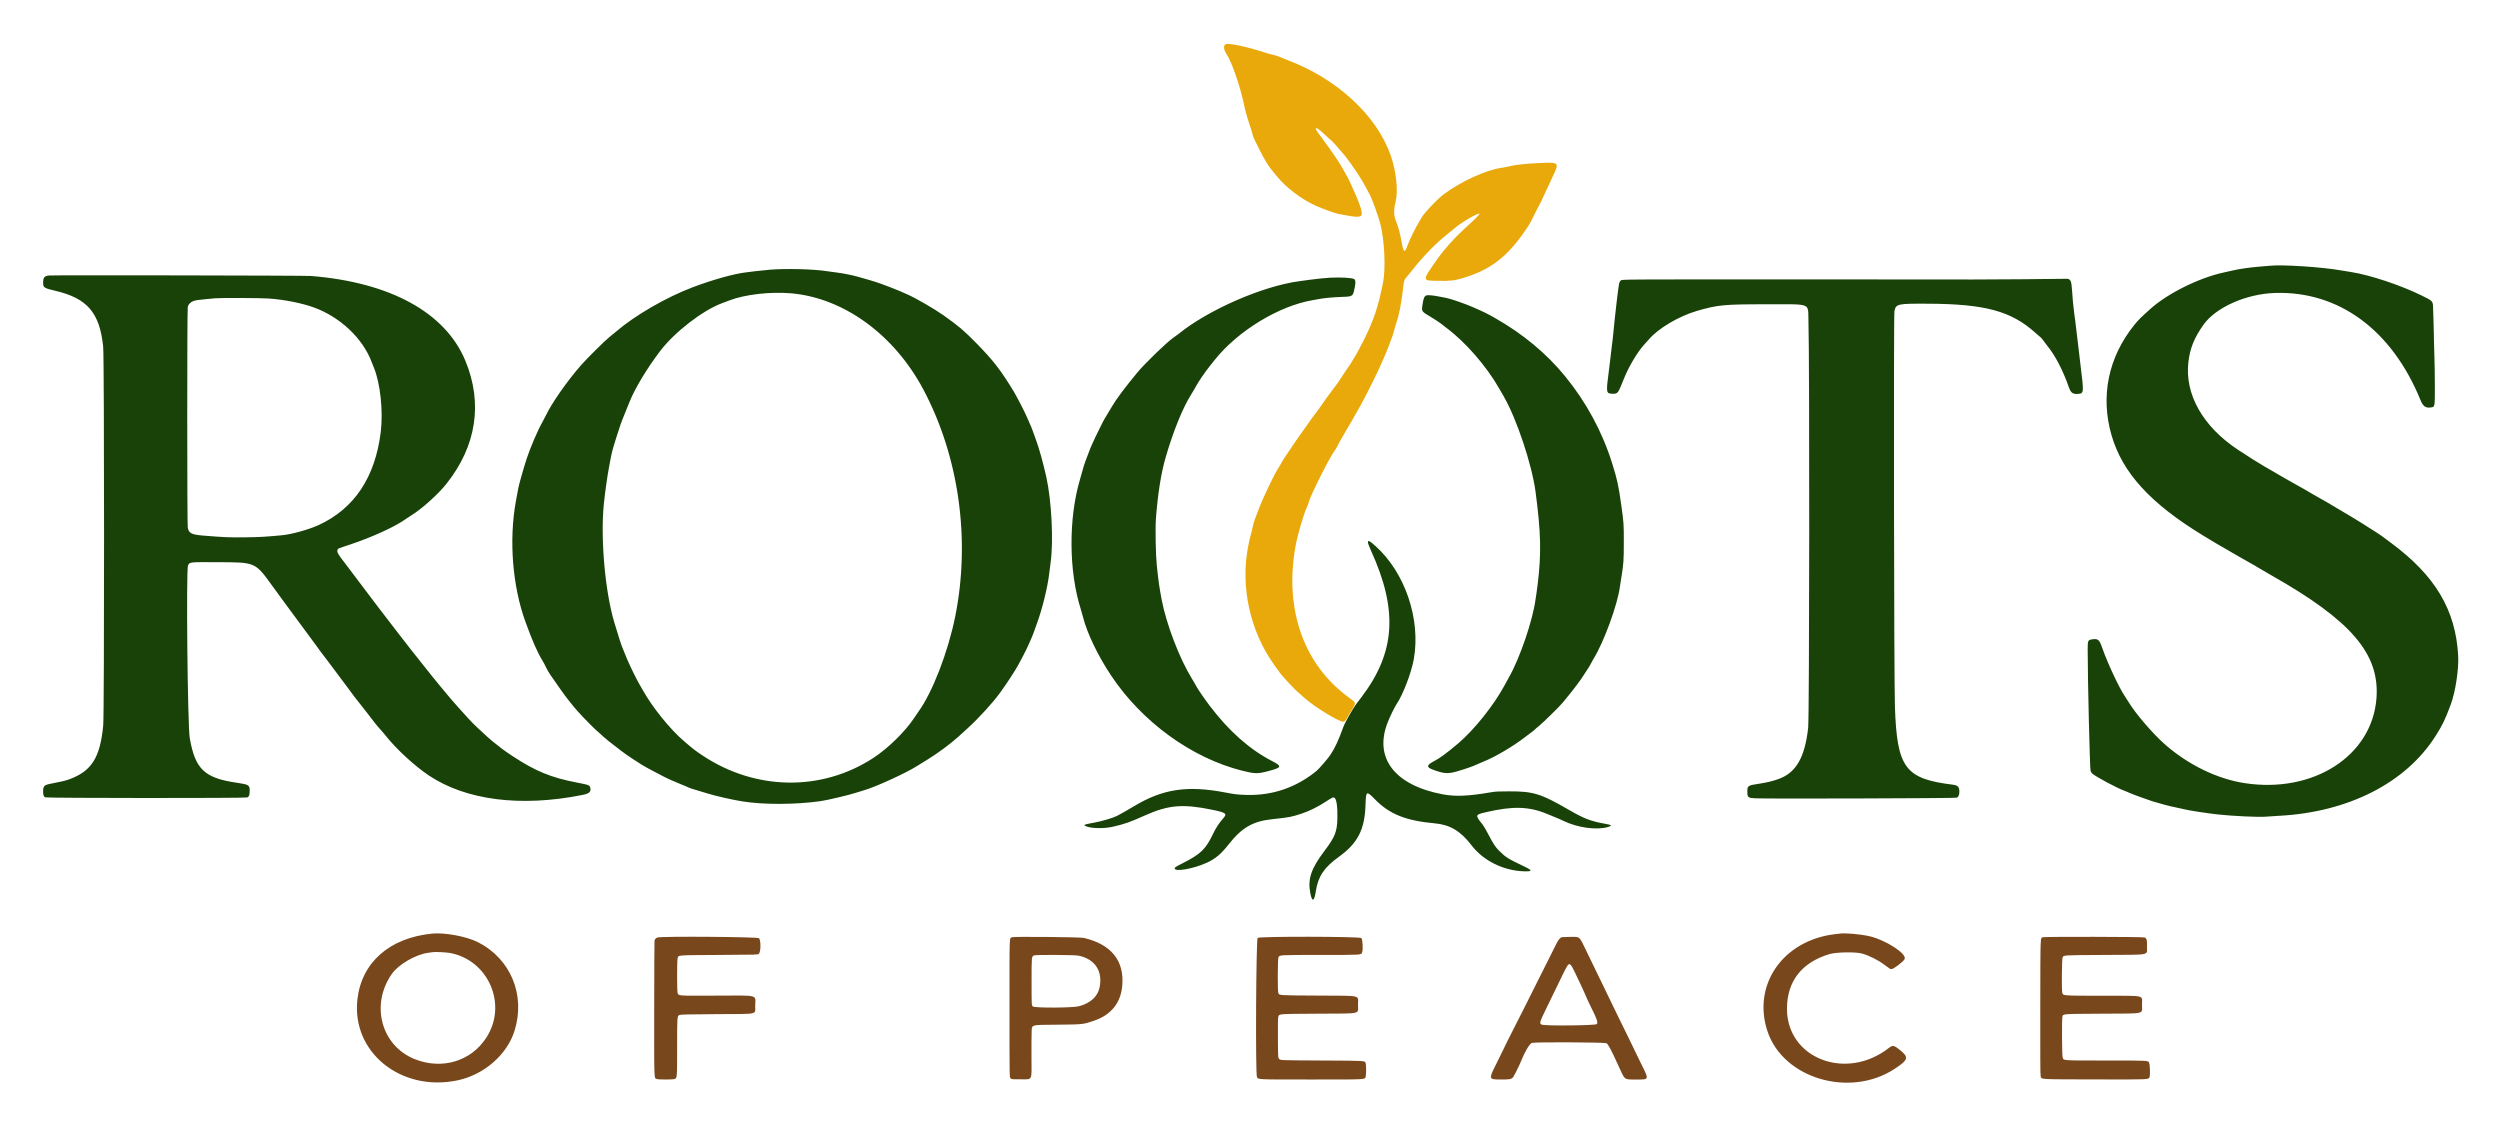
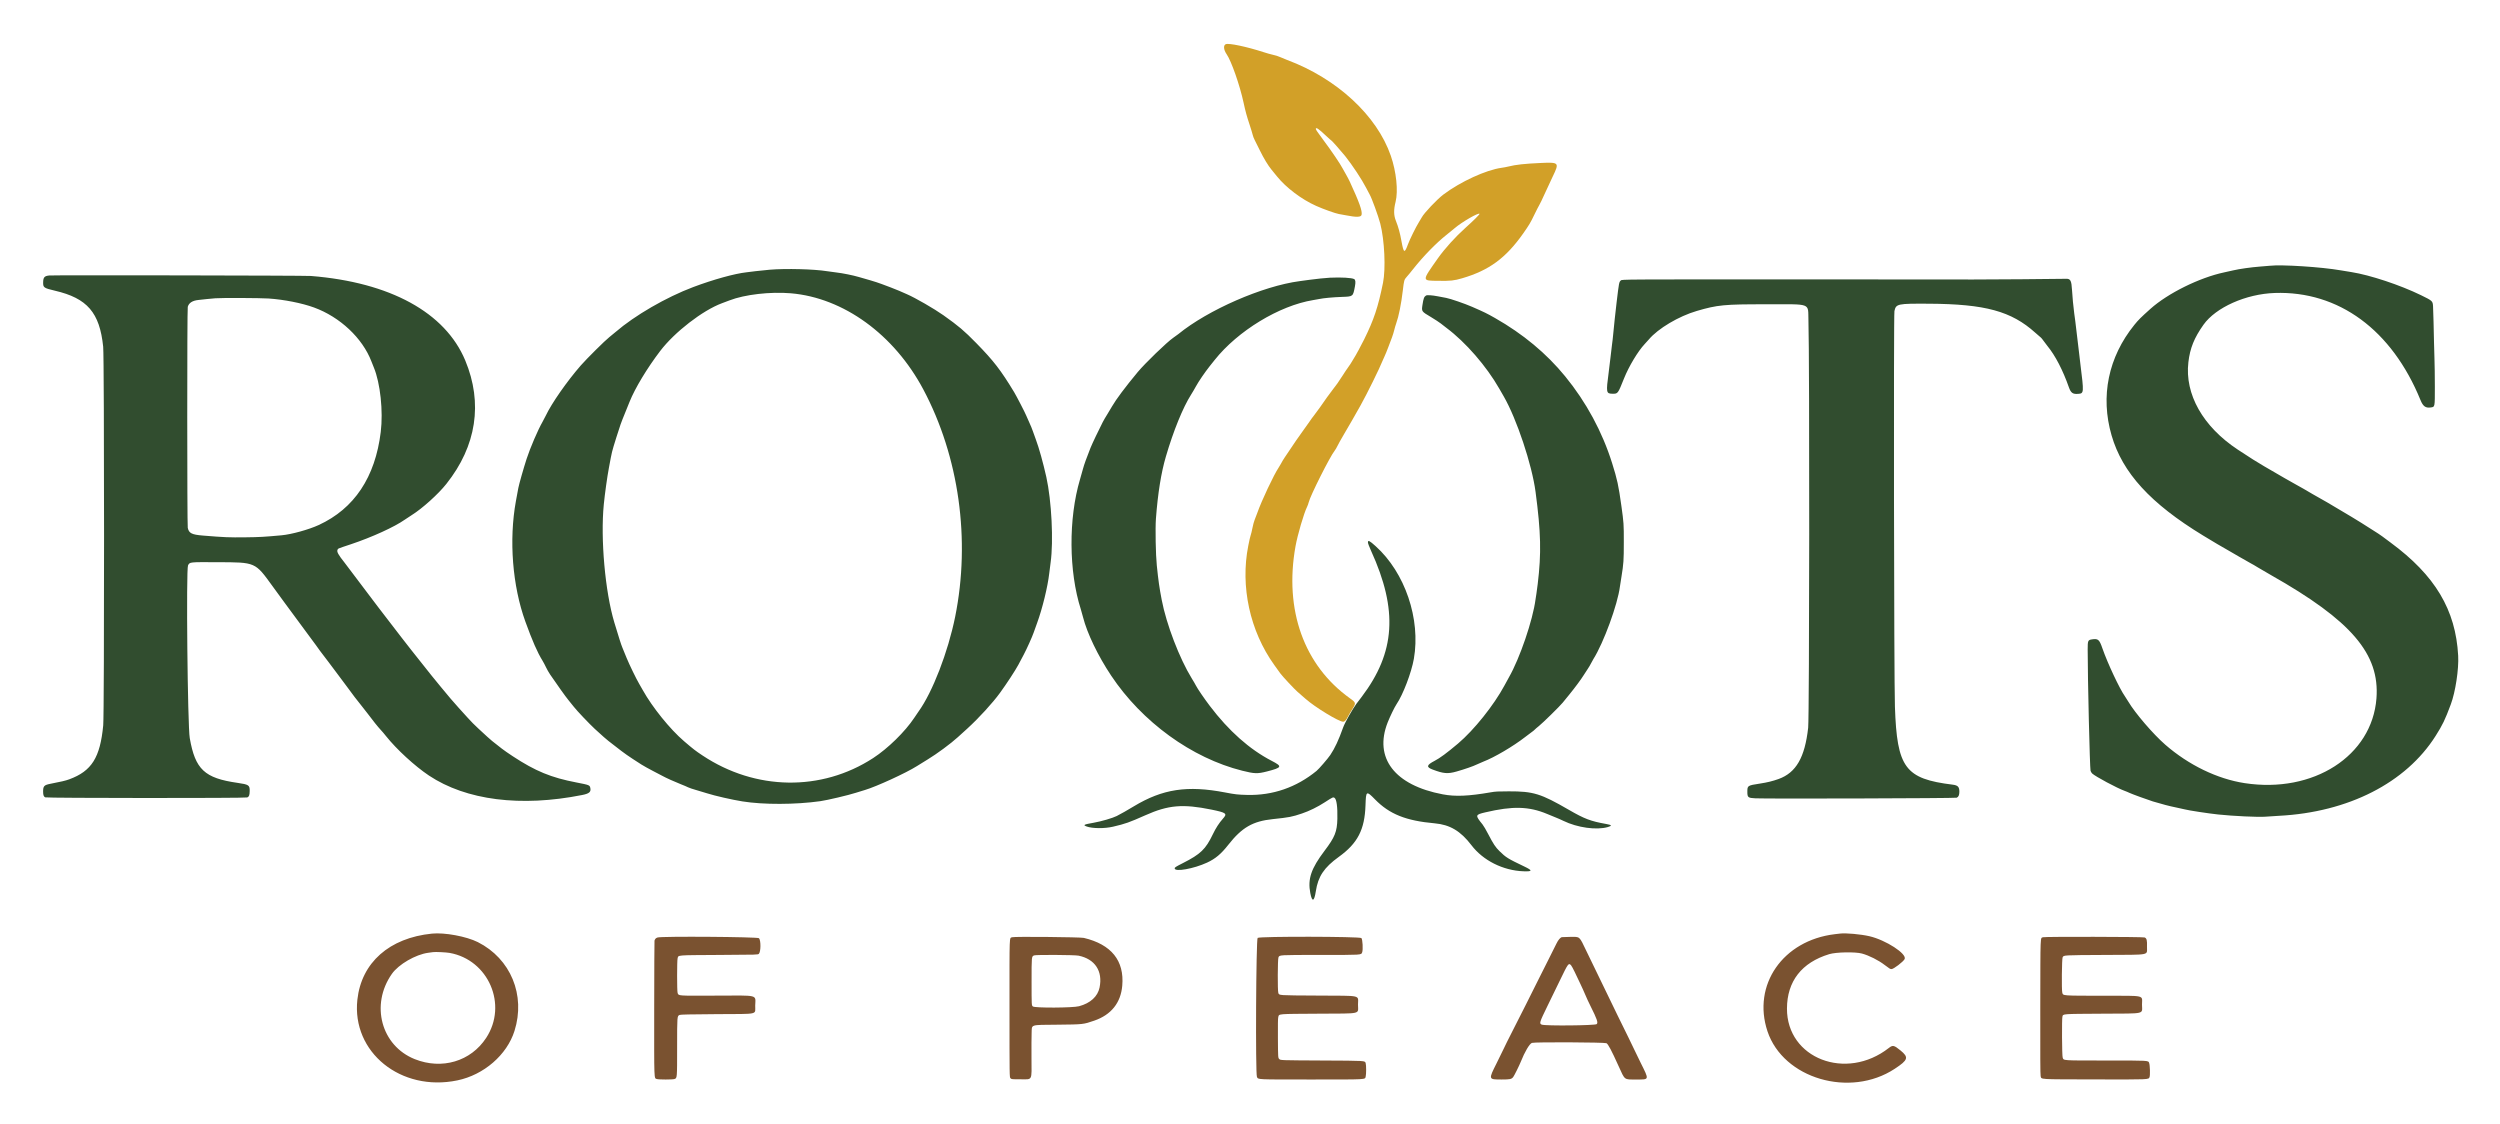
<svg xmlns="http://www.w3.org/2000/svg" viewBox="364 324 5660 2544" width="1415" height="636">
-   <g transform="translate(0,3200) scale(0.1,-0.1)" fill="#194209">
+   <g transform="translate(0,3200) scale(0.1,-0.1)" fill="#314D2F">
    <path d="M55025 22743 c-11 -2 -108 -9 -216 -18 -208 -16 -469 -53 -609 -86 -47 -11 -138 -31 -202 -45 -562 -119 -1279 -474 -1674 -828 -220 -198 -267 -244 -362 -361 -590 -730 -773 -1616 -516 -2502 245 -847 883 -1544 2075 -2269 238 -145 429 -258 524 -310 50 -28 182 -104 295 -171 113 -66 230 -133 260 -148 30 -15 100 -55 155 -90 55 -34 190 -113 300 -175 1820 -1030 2465 -1784 2388 -2791 -100 -1304 -1429 -2158 -2985 -1919 -618 95 -1266 409 -1795 869 -275 239 -685 717 -838 976 -24 40 -58 94 -77 121 -123 174 -393 750 -509 1084 -69 201 -98 226 -234 205 -94 -14 -100 -28 -100 -227 0 -661 48 -2682 65 -2748 6 -20 22 -48 37 -62 72 -68 565 -332 730 -391 40 -15 90 -35 110 -46 50 -25 426 -162 533 -195 213 -64 381 -108 522 -136 84 -17 176 -38 204 -45 78 -22 534 -92 754 -115 338 -36 912 -63 1067 -50 65 5 204 14 308 20 1570 81 2874 746 3546 1807 160 252 214 365 345 716 105 279 184 799 167 1102 -56 1040 -522 1818 -1531 2562 -64 47 -148 110 -187 139 -38 29 -133 92 -210 139 -77 48 -194 122 -260 165 -66 42 -165 103 -220 135 -55 32 -212 126 -350 208 -137 83 -297 176 -355 207 -58 31 -139 77 -180 102 -140 84 -265 155 -410 235 -80 44 -183 103 -230 130 -187 110 -379 221 -460 267 -133 76 -334 203 -597 377 -790 522 -1203 1255 -1118 1979 37 317 131 550 342 848 278 392 961 697 1613 719 1448 49 2652 -836 3300 -2425 58 -142 115 -183 231 -167 97 14 94 -3 94 468 0 227 -4 518 -9 647 -4 129 -9 289 -10 355 -4 254 -17 744 -22 823 -8 118 -13 122 -273 249 -473 231 -1156 457 -1576 523 -66 10 -173 28 -237 39 -441 77 -1340 135 -1613 104z M21070 22654 c-91 -8 -235 -23 -320 -33 -85 -11 -180 -23 -210 -26 -265 -29 -747 -162 -1205 -334 -611 -230 -1327 -644 -1760 -1019 -38 -34 -101 -85 -140 -115 -93 -72 -515 -491 -646 -641 -312 -358 -659 -854 -792 -1135 -16 -35 -51 -100 -76 -145 -102 -177 -279 -590 -359 -836 -66 -203 -172 -575 -187 -658 -9 -48 -34 -181 -55 -297 -160 -880 -79 -1919 215 -2730 157 -433 272 -697 387 -882 23 -38 58 -104 79 -149 20 -44 63 -119 94 -165 156 -229 352 -504 415 -580 38 -46 94 -115 124 -154 72 -92 344 -378 472 -497 168 -154 267 -242 309 -273 22 -17 92 -71 155 -120 210 -165 284 -217 590 -413 52 -33 169 -98 260 -145 91 -46 190 -98 220 -115 75 -42 281 -135 417 -188 62 -24 135 -55 162 -69 27 -13 107 -41 177 -60 70 -20 184 -54 253 -76 174 -56 569 -146 801 -183 473 -76 1198 -74 1760 5 152 21 648 138 805 190 50 16 142 45 205 63 256 75 934 386 1180 542 58 37 168 105 244 151 205 124 520 356 681 503 40 36 136 124 215 195 260 237 573 579 740 809 152 209 347 507 416 636 39 74 94 178 122 230 67 126 188 395 223 495 15 44 50 143 79 220 120 329 240 818 275 1125 9 80 23 190 31 245 68 482 22 1395 -97 1935 -73 325 -165 657 -238 852 -21 57 -51 139 -66 183 -14 44 -52 136 -84 205 -32 69 -64 141 -71 160 -21 55 -218 436 -269 520 -303 501 -466 712 -859 1113 -275 281 -398 385 -742 629 -208 147 -637 395 -827 477 -48 21 -128 56 -178 78 -49 22 -135 56 -190 76 -55 20 -147 54 -205 77 -58 22 -175 61 -260 85 -85 24 -201 58 -257 74 -132 39 -372 87 -498 101 -55 6 -154 20 -220 30 -299 48 -931 64 -1295 34z m475 -534 c1193 -102 2338 -933 3000 -2179 808 -1521 1071 -3402 720 -5144 -162 -800 -512 -1707 -830 -2147 -18 -25 -61 -88 -95 -140 -208 -314 -598 -696 -932 -913 -1171 -761 -2665 -738 -3863 59 -164 109 -205 141 -419 324 -315 269 -719 770 -933 1155 -28 50 -65 115 -83 145 -67 114 -221 431 -284 585 -35 88 -79 194 -96 235 -29 69 -75 214 -181 565 -209 695 -316 1894 -239 2675 23 235 77 625 116 830 73 391 58 332 169 690 79 255 106 331 194 545 38 94 85 211 105 260 124 308 396 759 693 1149 328 430 960 918 1398 1081 50 18 126 47 170 64 347 134 923 200 1390 161z M4755 22523 c-108 -11 -136 -41 -138 -153 -3 -120 14 -132 265 -191 734 -171 1014 -495 1094 -1269 26 -254 27 -8300 1 -8571 -70 -732 -261 -1035 -767 -1222 -86 -32 -186 -55 -429 -102 -143 -28 -166 -52 -165 -180 1 -76 12 -108 47 -127 34 -18 4529 -21 4575 -2 41 17 53 49 55 144 3 134 -20 149 -275 186 -748 107 -958 304 -1082 1014 -49 279 -84 3824 -39 3910 40 77 26 75 668 72 867 -3 848 5 1245 -543 47 -64 168 -231 270 -370 172 -234 232 -316 490 -664 197 -265 296 -401 315 -430 10 -16 44 -61 76 -100 31 -38 83 -107 115 -151 33 -45 133 -179 224 -299 91 -119 188 -249 215 -288 71 -101 236 -317 315 -412 37 -44 98 -123 137 -175 96 -131 236 -305 293 -365 26 -27 80 -90 119 -140 241 -302 653 -680 972 -893 842 -561 2079 -718 3469 -441 157 31 202 68 186 153 -14 72 -18 73 -316 131 -571 109 -929 257 -1440 593 -96 63 -209 141 -250 174 -214 166 -260 204 -326 266 -39 37 -131 121 -203 187 -73 66 -180 174 -238 240 -58 66 -154 171 -212 234 -58 63 -140 156 -181 206 -41 50 -142 172 -225 270 -82 99 -175 212 -205 251 -50 65 -183 232 -455 573 -55 68 -154 195 -220 282 -66 86 -156 203 -200 260 -207 266 -264 340 -322 419 -35 47 -91 121 -125 165 -35 44 -179 235 -321 425 -142 190 -287 381 -321 425 -149 188 -184 251 -165 296 12 32 -5 24 306 128 470 157 987 392 1218 556 33 23 104 70 158 104 239 149 600 475 783 706 682 858 830 1827 427 2795 -453 1085 -1699 1768 -3493 1912 -131 11 -5829 21 -5925 11z m4965 -521 c353 -24 756 -104 1030 -204 587 -214 1097 -693 1299 -1221 11 -29 36 -90 55 -138 146 -352 214 -988 156 -1460 -125 -1024 -599 -1735 -1405 -2106 -227 -104 -613 -211 -840 -232 -392 -36 -492 -42 -825 -46 -366 -4 -456 -1 -959 40 -251 21 -314 53 -340 175 -15 70 -16 4948 0 5003 25 90 106 142 244 156 50 6 133 15 185 20 52 6 140 14 195 18 150 12 1016 7 1205 -5z M33750 22473 c-83 -3 -335 -30 -465 -48 -55 -8 -154 -22 -220 -30 -837 -110 -2075 -650 -2749 -1200 -23 -18 -75 -56 -116 -84 -141 -97 -638 -577 -803 -776 -280 -337 -490 -618 -579 -773 -17 -31 -64 -109 -103 -172 -40 -63 -88 -146 -108 -185 -90 -175 -240 -490 -278 -585 -95 -241 -142 -371 -169 -470 -15 -58 -46 -168 -69 -244 -263 -888 -255 -2085 19 -2941 11 -33 33 -112 49 -175 93 -367 339 -878 637 -1325 699 -1050 1826 -1868 2969 -2154 279 -70 344 -72 562 -16 340 88 351 112 105 239 -503 261 -972 677 -1403 1246 -123 162 -279 390 -314 460 -15 30 -56 101 -92 158 -279 453 -577 1229 -682 1782 -54 283 -74 420 -111 780 -25 237 -36 838 -20 1055 44 582 118 1043 226 1410 171 584 386 1111 571 1402 31 49 80 132 109 186 61 112 202 318 312 457 42 52 91 115 111 139 525 661 1462 1231 2231 1357 52 8 115 20 140 25 86 19 317 41 512 47 254 9 250 6 294 240 18 98 13 147 -19 164 -54 29 -287 43 -547 31z M49410 22438 c-525 -5 -1018 -7 -1095 -6 -77 2 -1898 3 -4047 3 -3906 0 -3906 0 -3932 -24 -41 -39 -41 -38 -97 -506 -28 -240 -57 -503 -74 -690 -8 -88 -21 -207 -30 -265 -8 -58 -24 -190 -35 -295 -12 -104 -30 -253 -40 -330 -60 -451 -56 -476 81 -479 129 -2 126 -6 266 344 110 276 316 618 468 780 33 36 76 83 95 105 209 248 676 525 1085 645 472 138 619 152 1583 151 1033 0 932 39 945 -366 27 -869 22 -8965 -6 -9220 -75 -674 -273 -1018 -668 -1161 -137 -49 -254 -78 -423 -104 -285 -44 -286 -45 -286 -190 0 -123 16 -136 181 -144 250 -13 4521 0 4558 14 41 16 61 59 61 135 0 110 -33 145 -150 160 -1079 133 -1262 380 -1309 1765 -21 605 -31 8867 -11 8957 36 165 67 171 780 167 1275 -7 1867 -169 2409 -657 62 -56 119 -106 127 -110 7 -4 35 -38 61 -75 26 -37 64 -88 86 -114 179 -218 352 -552 487 -938 45 -126 89 -157 209 -147 133 10 133 17 50 682 -11 88 -22 180 -24 205 -18 168 -78 673 -90 755 -15 96 -33 244 -54 445 -6 52 -15 168 -20 258 -13 224 -35 265 -141 260 -25 -2 -475 -6 -1000 -10z M35925 22069 c-44 -27 -58 -66 -80 -211 -23 -150 -24 -148 195 -278 85 -51 184 -116 220 -144 36 -29 94 -74 130 -101 433 -324 903 -865 1193 -1373 25 -42 70 -122 102 -177 294 -511 638 -1543 720 -2160 122 -923 133 -1389 49 -2085 -13 -113 -26 -211 -29 -217 -2 -7 -11 -66 -20 -130 -62 -476 -357 -1339 -603 -1768 -19 -33 -64 -116 -101 -185 -240 -446 -690 -1009 -1051 -1314 -255 -215 -411 -330 -531 -392 -183 -95 -193 -141 -43 -197 246 -93 340 -101 541 -44 180 51 382 121 455 158 34 17 100 46 147 64 252 96 678 347 951 559 58 46 125 96 150 113 25 17 54 41 65 53 11 13 54 49 95 82 86 68 471 445 539 529 25 31 91 112 147 180 135 166 269 347 329 444 27 44 68 107 91 140 23 33 56 89 74 125 18 35 42 80 55 100 232 369 548 1232 600 1640 4 30 20 134 36 230 47 291 52 361 52 775 1 410 -2 441 -54 815 -66 474 -94 603 -211 975 -223 711 -586 1382 -1062 1964 -424 519 -953 959 -1589 1321 -185 105 -240 132 -517 253 -164 72 -496 186 -590 203 -47 9 -130 24 -185 35 -136 26 -245 33 -270 18z M34610 16478 c0 -19 30 -98 71 -188 613 -1344 551 -2300 -213 -3308 -51 -67 -105 -138 -121 -159 -83 -111 -260 -425 -297 -529 -103 -289 -188 -472 -292 -627 -56 -83 -257 -316 -311 -360 -456 -373 -991 -559 -1572 -544 -209 5 -273 12 -500 56 -856 164 -1413 79 -2065 -314 -156 -94 -282 -166 -388 -220 -91 -46 -347 -121 -517 -151 -233 -41 -254 -52 -162 -86 126 -47 408 -49 597 -4 282 66 363 95 730 258 522 233 848 261 1500 128 338 -70 362 -89 256 -206 -85 -96 -160 -211 -228 -353 -162 -338 -276 -448 -676 -651 -167 -85 -187 -98 -187 -120 0 -86 431 -9 732 130 190 88 318 195 482 404 308 392 554 534 1006 581 373 39 435 51 660 127 170 57 358 150 521 256 177 115 186 119 217 99 47 -31 71 -203 65 -475 -7 -291 -56 -415 -289 -722 -306 -405 -385 -639 -324 -959 41 -211 89 -196 125 39 51 337 186 539 520 780 428 308 587 617 605 1170 11 329 18 333 215 132 328 -335 701 -484 1350 -542 346 -30 589 -175 833 -495 264 -347 714 -573 1177 -591 207 -8 212 17 21 108 -373 178 -418 206 -562 348 -92 90 -139 161 -255 384 -48 94 -106 192 -129 220 -171 211 -169 220 65 275 617 145 983 136 1395 -36 61 -25 148 -61 195 -80 47 -18 126 -53 175 -77 318 -155 751 -215 1008 -140 99 30 90 46 -38 69 -351 62 -493 116 -845 320 -638 369 -803 420 -1360 419 -246 0 -302 -3 -410 -22 -501 -87 -800 -100 -1085 -46 -1090 205 -1564 822 -1249 1626 55 139 156 347 201 414 148 217 338 716 393 1029 157 900 -200 1951 -866 2550 -141 127 -174 143 -174 83z" />
  </g>
-   <g transform="translate(0,3200) scale(0.1,-0.1)" fill="#79471C">
+   <g transform="translate(0,3200) scale(0.1,-0.1)" fill="#7A5230">
    <path d="M13420 7623 c-965 -97 -1597 -656 -1689 -1495 -131 -1191 985 -2093 2263 -1828 600 124 1123 577 1294 1120 256 809 -86 1636 -831 2011 -258 129 -752 221 -1037 192z m400 -437 c881 -158 1319 -1175 827 -1924 -348 -532 -1002 -726 -1617 -481 -759 303 -1009 1231 -518 1930 151 216 538 440 823 478 44 6 94 13 110 15 53 8 297 -4 375 -18z M45300 7624 c-19 -2 -73 -9 -120 -14 -1176 -141 -1874 -1150 -1524 -2200 358 -1070 1867 -1514 2880 -848 306 201 324 259 130 417 -146 119 -173 125 -263 55 -967 -756 -2309 -238 -2306 891 1 617 333 1044 957 1233 155 47 589 55 740 14 164 -45 373 -150 516 -260 113 -86 123 -92 155 -92 47 0 263 165 295 225 63 117 -425 434 -800 520 -193 44 -530 75 -660 59z M18526 7535 c-39 -14 -54 -30 -68 -70 -3 -11 -6 -703 -7 -1538 -1 -1669 -5 -1573 59 -1596 44 -15 356 -15 400 0 61 22 60 10 60 724 0 706 0 702 57 727 21 9 234 14 845 18 975 6 861 -19 866 193 6 254 100 230 -888 226 -884 -4 -845 -7 -869 62 -15 42 -15 729 0 782 21 77 -42 71 941 77 877 5 877 5 899 26 45 46 48 301 3 353 -27 31 -2212 47 -2298 16z M26555 7541 c-66 -28 -60 120 -60 -1612 0 -1558 0 -1558 23 -1581 22 -22 28 -23 222 -23 283 0 256 -52 253 483 -2 235 0 487 3 560 9 206 -53 186 586 193 583 6 584 6 833 92 383 132 600 404 633 792 49 566 -247 933 -870 1081 -81 19 -1581 33 -1623 15z m1503 -417 c372 -76 553 -350 476 -722 -42 -203 -207 -354 -464 -423 -140 -38 -1004 -42 -1046 -5 -29 24 -29 24 -29 558 0 583 -1 574 58 598 42 17 918 12 1005 -6z M32113 7526 c-36 -31 -51 -3075 -16 -3146 32 -63 -38 -60 1226 -60 1291 0 1217 -4 1236 67 14 50 14 261 0 302 -20 58 23 56 -991 61 -938 5 -938 5 -965 33 -28 27 -28 27 -31 470 -2 300 0 454 8 480 22 76 -37 71 907 77 1006 6 898 -19 898 205 0 224 109 199 -903 205 -917 5 -881 3 -901 61 -18 51 -15 760 3 803 24 57 2 56 948 56 951 0 922 -2 947 58 23 56 11 297 -17 324 -37 37 -2306 41 -2349 4z M39002 7543 c-36 -7 -84 -63 -123 -144 -20 -41 -109 -218 -197 -394 -89 -176 -174 -347 -191 -380 -180 -363 -440 -880 -594 -1180 -104 -203 -200 -397 -214 -430 -14 -33 -86 -180 -160 -327 -186 -371 -187 -368 115 -368 190 0 222 7 261 56 23 29 137 259 171 344 90 227 197 408 253 429 57 22 1646 14 1687 -7 39 -21 113 -160 275 -519 147 -324 120 -303 393 -303 309 0 304 -19 107 378 -80 160 -145 295 -145 299 0 4 -60 129 -134 278 -74 148 -183 369 -241 490 -197 404 -566 1167 -705 1455 -171 356 -142 330 -369 329 -91 -1 -176 -4 -189 -6z m206 -636 c12 -12 49 -81 83 -152 34 -72 91 -191 126 -265 36 -74 87 -188 114 -252 27 -65 80 -180 118 -255 150 -300 176 -376 140 -409 -36 -32 -1160 -43 -1242 -12 -62 24 -55 48 123 413 70 143 198 408 286 588 188 390 197 402 252 344z M49895 7541 c-65 -27 -60 116 -63 -1580 -2 -1079 0 -1537 8 -1564 23 -78 -75 -72 1220 -75 1259 -3 1221 -5 1246 53 16 39 10 270 -9 319 -21 58 6 56 -977 56 -1005 0 -957 -3 -981 67 -16 42 -21 873 -6 925 18 66 -27 62 904 68 1006 6 898 -19 898 205 0 224 106 200 -888 201 -936 2 -896 -1 -917 71 -17 56 -10 770 8 800 28 49 1 48 954 53 1061 6 951 -15 956 183 5 151 -6 193 -53 213 -39 16 -2261 20 -2300 5z" />
  </g>
-   <g transform="translate(0,3200) scale(0.1,-0.1)" fill="#E9A90A">
+   <g transform="translate(0,3200) scale(0.1,-0.1)" fill="#D2A028">
    <path d="M31393 27760 c-60 -24 -52 -125 17 -226 108 -155 300 -705 385 -1100 41 -192 72 -304 135 -494 33 -100 65 -205 71 -233 6 -29 26 -81 45 -117 19 -36 72 -141 117 -235 87 -178 186 -342 263 -435 25 -30 80 -98 122 -150 207 -258 561 -525 889 -671 167 -75 438 -171 513 -184 25 -4 99 -18 165 -30 236 -47 338 -43 351 11 21 83 -50 282 -267 752 -21 45 -60 119 -87 165 -27 45 -62 107 -77 137 -48 95 -255 401 -433 638 -134 180 -172 236 -172 253 0 46 64 4 229 -153 63 -59 118 -108 122 -108 9 0 223 -241 313 -353 159 -199 379 -531 474 -717 35 -69 72 -138 82 -155 45 -75 195 -487 239 -656 97 -376 127 -1026 62 -1344 -112 -552 -206 -833 -427 -1280 -66 -134 -198 -378 -232 -427 -16 -24 -37 -59 -47 -78 -10 -19 -45 -73 -79 -120 -34 -47 -90 -130 -124 -185 -88 -139 -156 -236 -244 -346 -41 -52 -94 -123 -118 -159 -77 -115 -241 -343 -295 -411 -29 -36 -70 -92 -91 -125 -20 -32 -83 -120 -138 -194 -87 -117 -228 -322 -434 -632 -29 -43 -64 -102 -78 -131 -15 -29 -40 -71 -56 -94 -106 -156 -388 -754 -482 -1023 -18 -52 -46 -124 -61 -160 -15 -35 -37 -118 -50 -185 -13 -66 -30 -138 -39 -160 -9 -22 -34 -130 -55 -240 -183 -921 37 -1931 587 -2698 59 -82 121 -168 137 -191 45 -64 328 -366 394 -422 33 -27 112 -96 177 -154 212 -189 755 -520 853 -520 36 0 69 36 113 124 17 34 57 102 89 152 93 147 92 154 -48 254 -1041 745 -1491 1999 -1233 3441 48 265 190 750 263 896 13 26 30 73 37 103 33 144 480 1033 587 1167 18 23 46 70 62 105 16 35 80 150 142 255 116 195 254 437 381 663 141 251 436 849 497 1007 12 29 34 79 49 110 16 32 52 121 81 198 29 77 68 181 87 230 18 50 41 123 50 163 9 41 29 108 44 150 57 157 114 440 150 747 27 231 31 243 88 307 27 29 93 109 147 178 225 285 520 588 750 770 72 57 157 126 190 155 161 138 540 357 561 324 7 -12 -144 -162 -318 -317 -225 -201 -472 -474 -625 -691 -369 -525 -369 -504 13 -509 275 -4 354 4 537 58 611 179 990 457 1386 1020 129 184 163 240 250 422 44 91 93 187 110 215 17 27 71 139 120 249 49 109 132 289 185 398 153 317 146 325 -278 306 -366 -17 -553 -37 -726 -80 -41 -10 -111 -24 -154 -29 -351 -48 -929 -313 -1316 -604 -145 -109 -441 -422 -491 -518 -11 -23 -41 -73 -66 -111 -64 -101 -205 -386 -248 -503 -76 -208 -96 -198 -145 71 -33 187 -71 324 -128 467 -49 123 -51 249 -6 427 62 248 17 682 -108 1043 -315 913 -1221 1750 -2351 2171 -54 20 -121 48 -148 61 -27 14 -98 37 -157 51 -59 13 -161 42 -227 64 -383 124 -782 208 -852 180z" />
  </g>
</svg>
